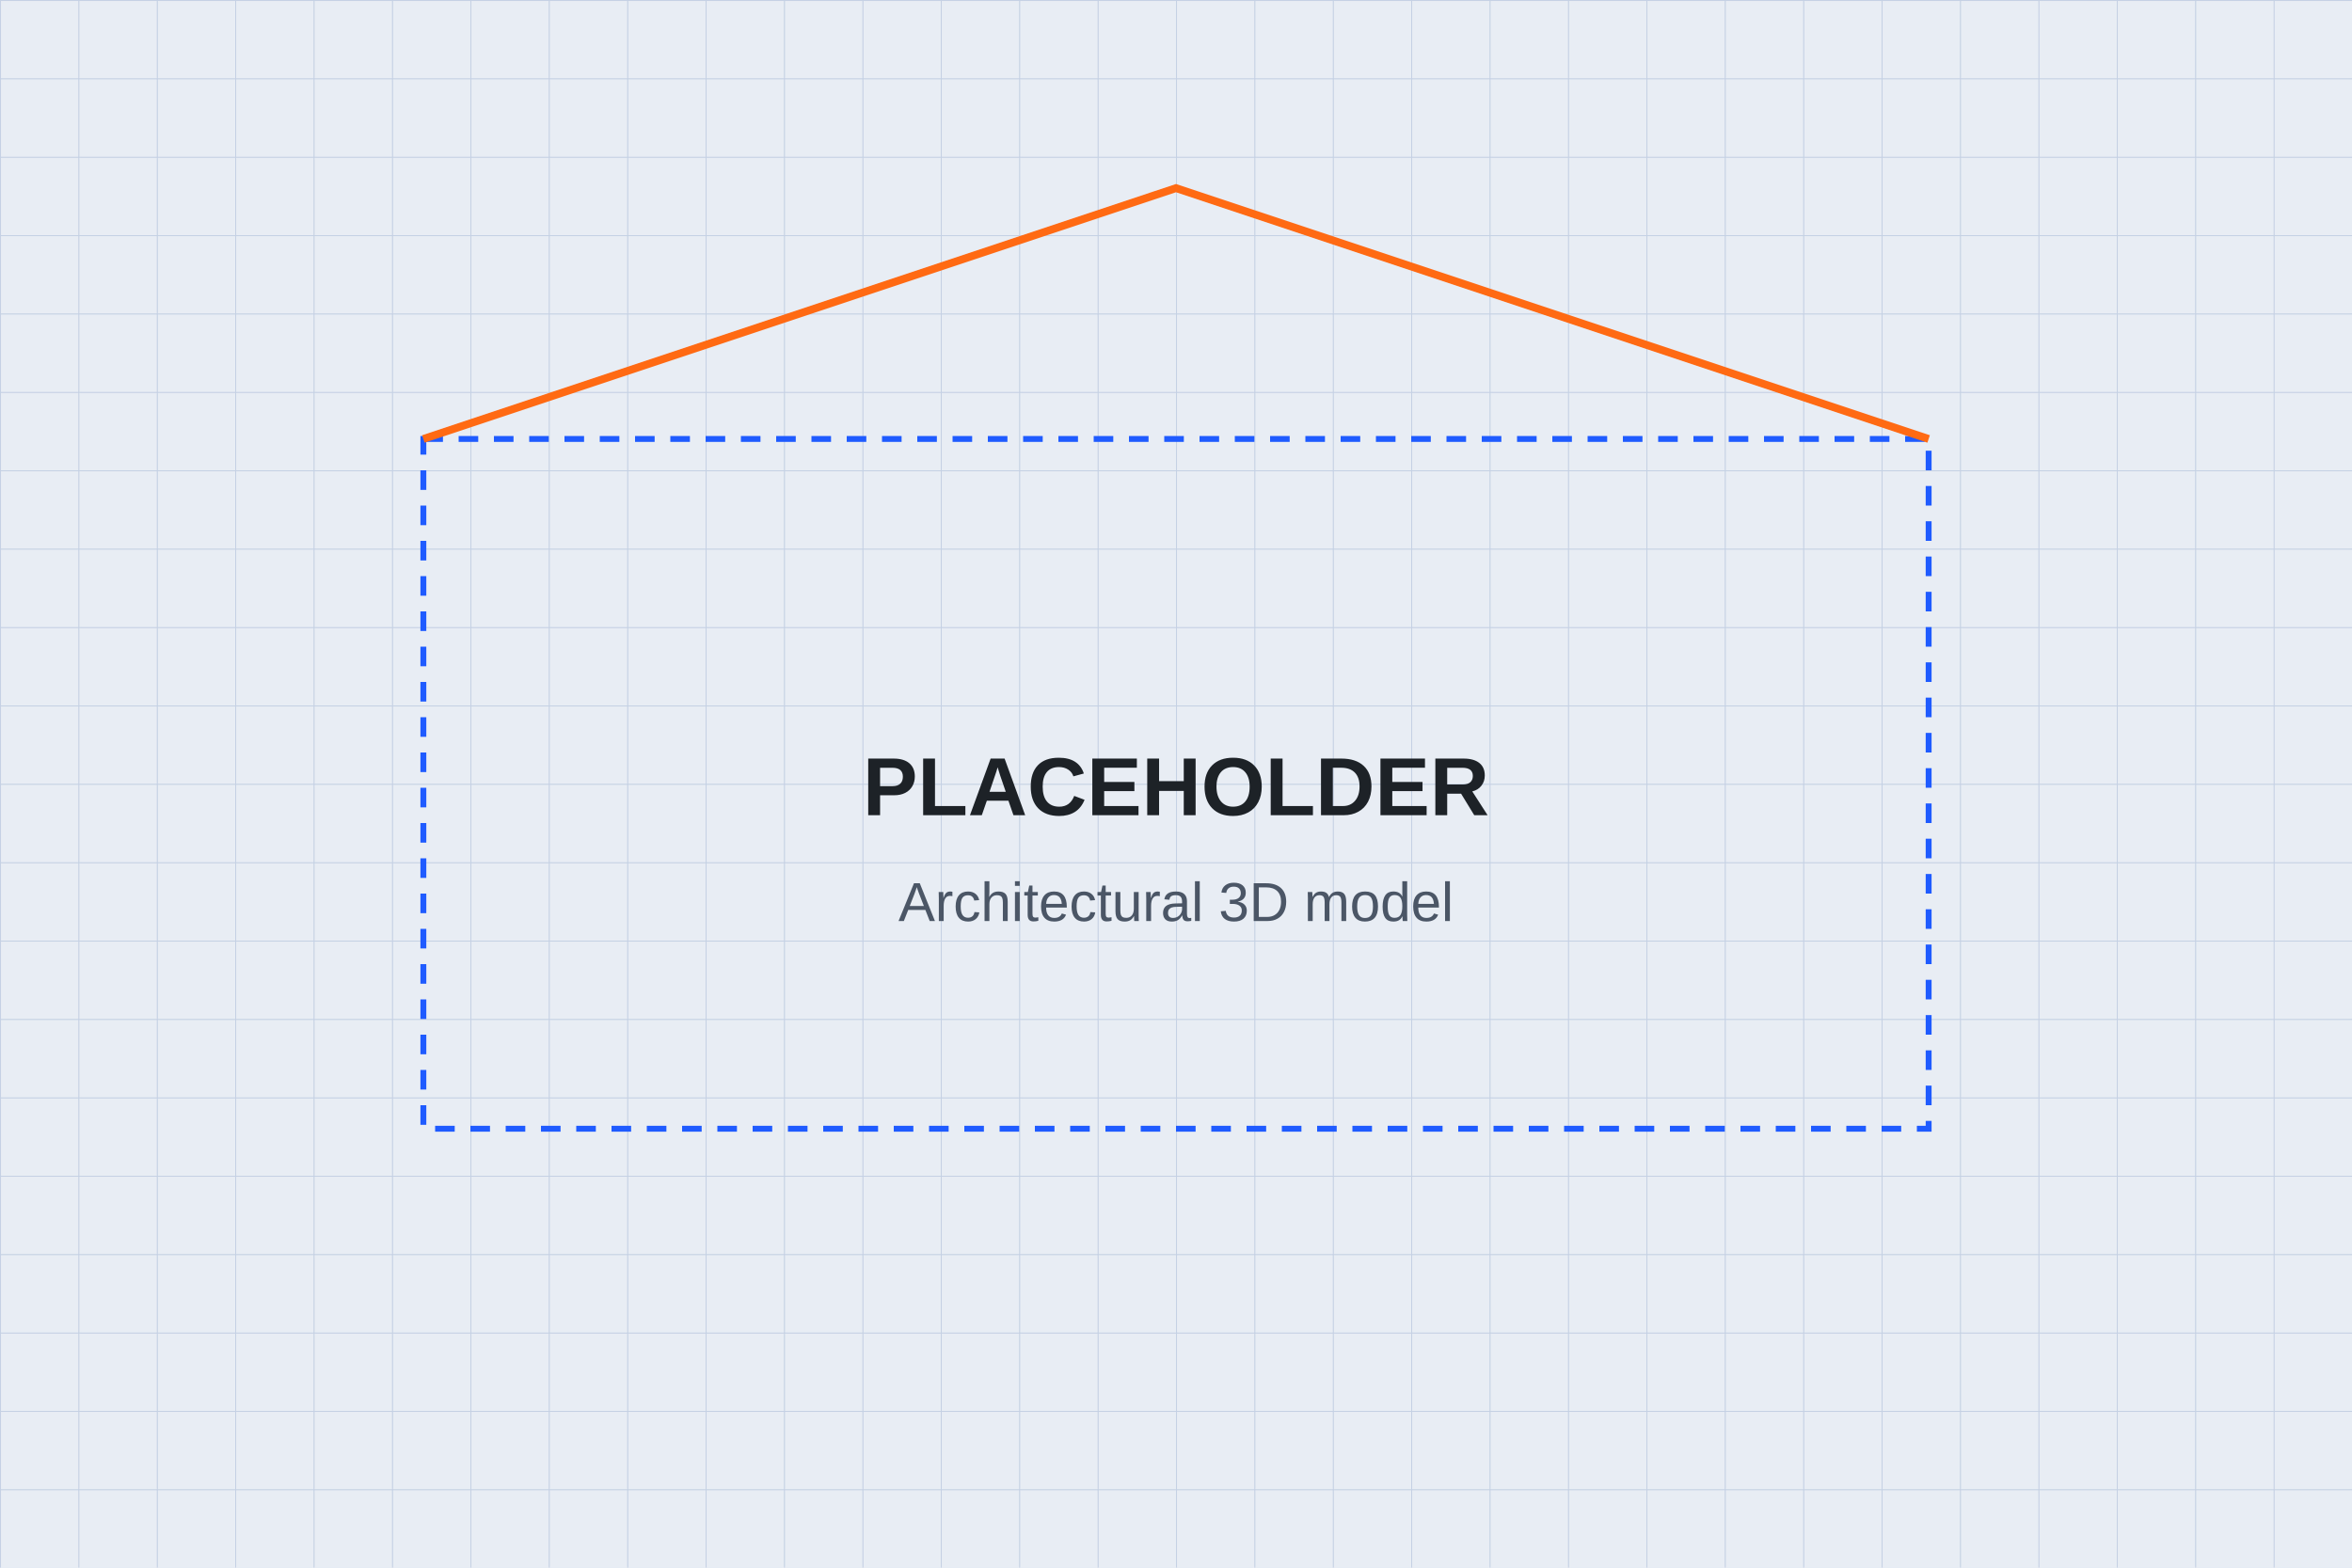
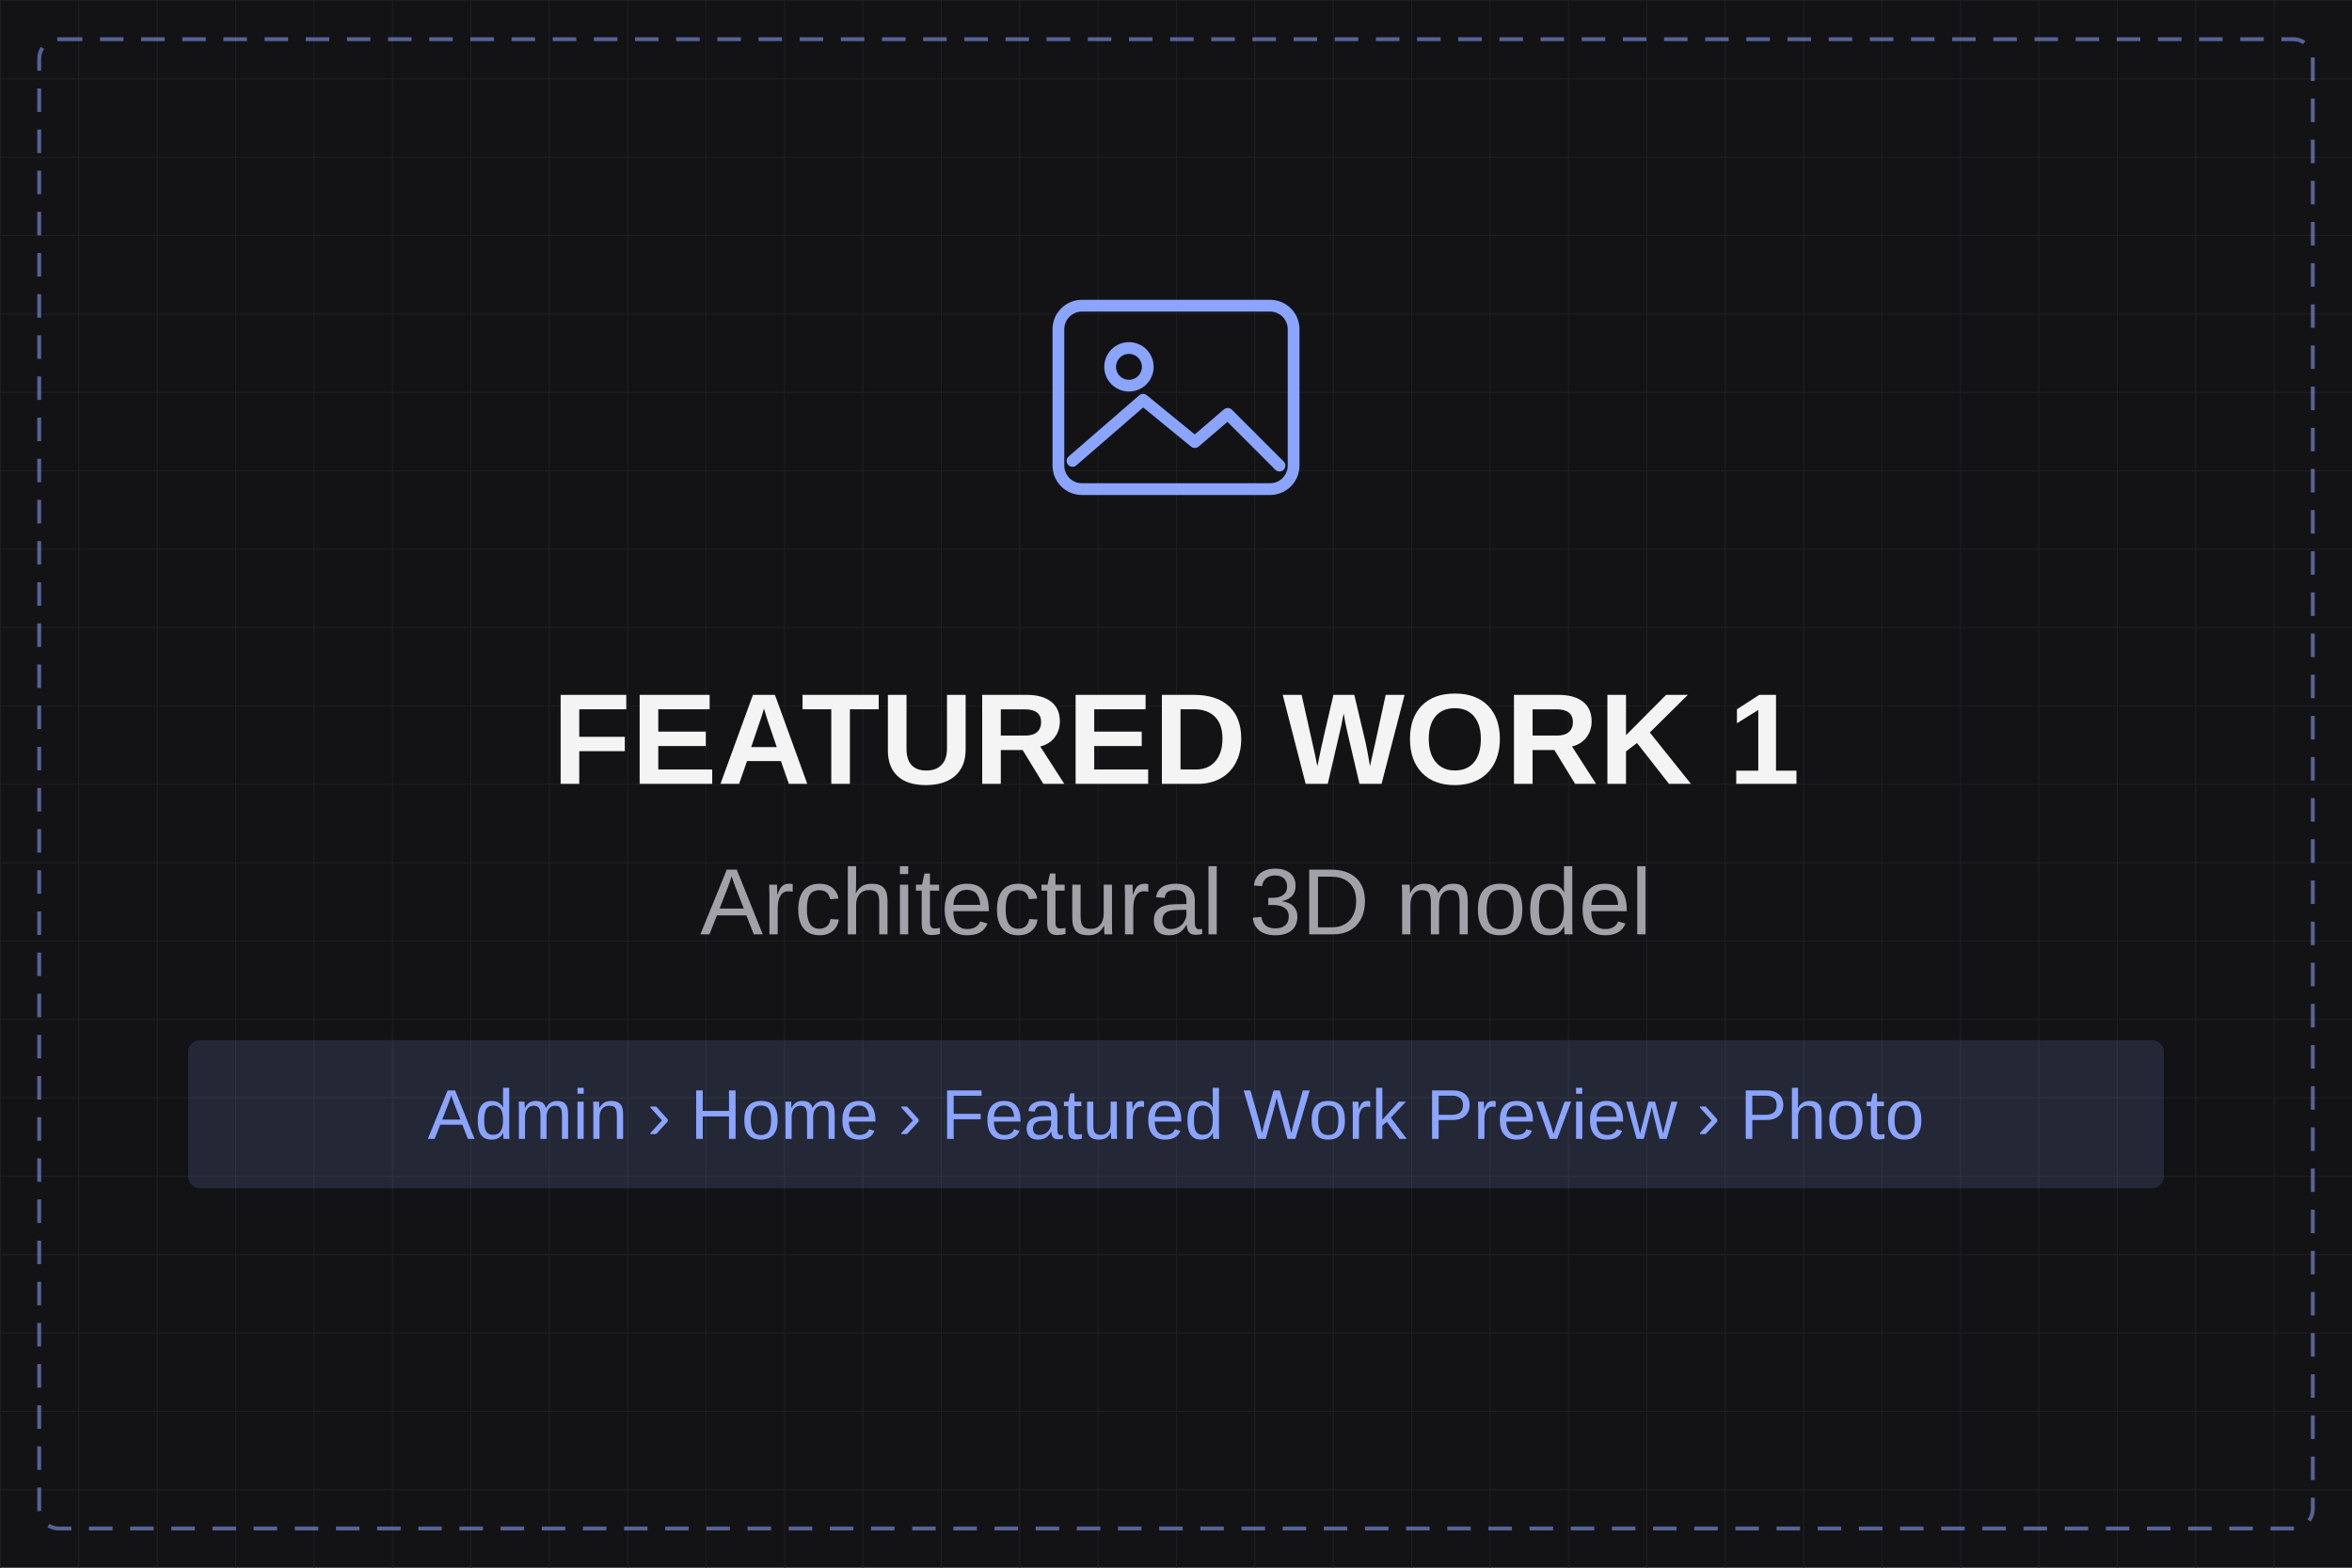
<svg xmlns="http://www.w3.org/2000/svg" viewBox="0 0 1200 800" width="1200" height="800">
  <defs>
    <pattern id="g" width="40" height="40" patternUnits="userSpaceOnUse">
-       <path d="M40 0H0V40" fill="none" stroke="#C5D1E4" stroke-width="1" />
+       <path d="M40 0H0V40" fill="none" stroke="#1E1E23" stroke-width="1" />
    </pattern>
  </defs>
-   <rect width="1200" height="800" fill="#E8EDF4" />
+   <rect width="1200" height="800" fill="#131316" />
  <rect width="1200" height="800" fill="url(#g)" />
-   <rect x="216.0" y="224" width="768.0" height="352.0" fill="none" stroke="#1F5BFF" stroke-width="3" stroke-dasharray="10 8" />
-   <path d="M216.0 224L600.0 96.0L984 224" fill="none" stroke="#FF6A13" stroke-width="4" />
-   <text x="50%" y="416.0" text-anchor="middle" font-family="Arial,sans-serif" font-size="42" font-weight="700" fill="#1D2227">PLACEHOLDER</text>
-   <text x="50%" y="470.0" text-anchor="middle" font-family="Arial,sans-serif" font-size="28" fill="#4B5666">Architectural 3D model</text>
+   <rect x="20" y="20" width="1160" height="760" rx="10" fill="none" stroke="#8AA4FF" stroke-opacity=".55" stroke-width="2" stroke-dasharray="12 9" />
+   <g transform="translate(540 156)" fill="none" stroke="#8AA4FF" stroke-width="6" stroke-linecap="round" stroke-linejoin="round">
+     <rect width="120" height="93.6" rx="12" />
+     <circle cx="36" cy="31.2" r="9.6" />
+     <path d="M7.2 79.2L43.2 48L69.6 69.6L86.4 55.2L112.8 81.6" />
+   </g>
+   <text x="50%" y="400" text-anchor="middle" font-family="Arial,Helvetica,sans-serif" font-size="66" font-weight="700" fill="#F4F4F5">FEATURED WORK 1</text>
+   <text x="50%" y="476.8" text-anchor="middle" font-family="Arial,Helvetica,sans-serif" font-size="48" fill="#A1A1AA">Architectural 3D model</text>
+   <rect x="96" y="530.8" width="1008" height="75.6" rx="6" fill="#8AA4FF" fill-opacity=".14" />
+   <text x="50%" y="581.2" text-anchor="middle" font-family="Arial,Helvetica,sans-serif" font-size="36" fill="#8AA4FF">Admin › Home › Featured Work Preview › Photo</text>
</svg>
